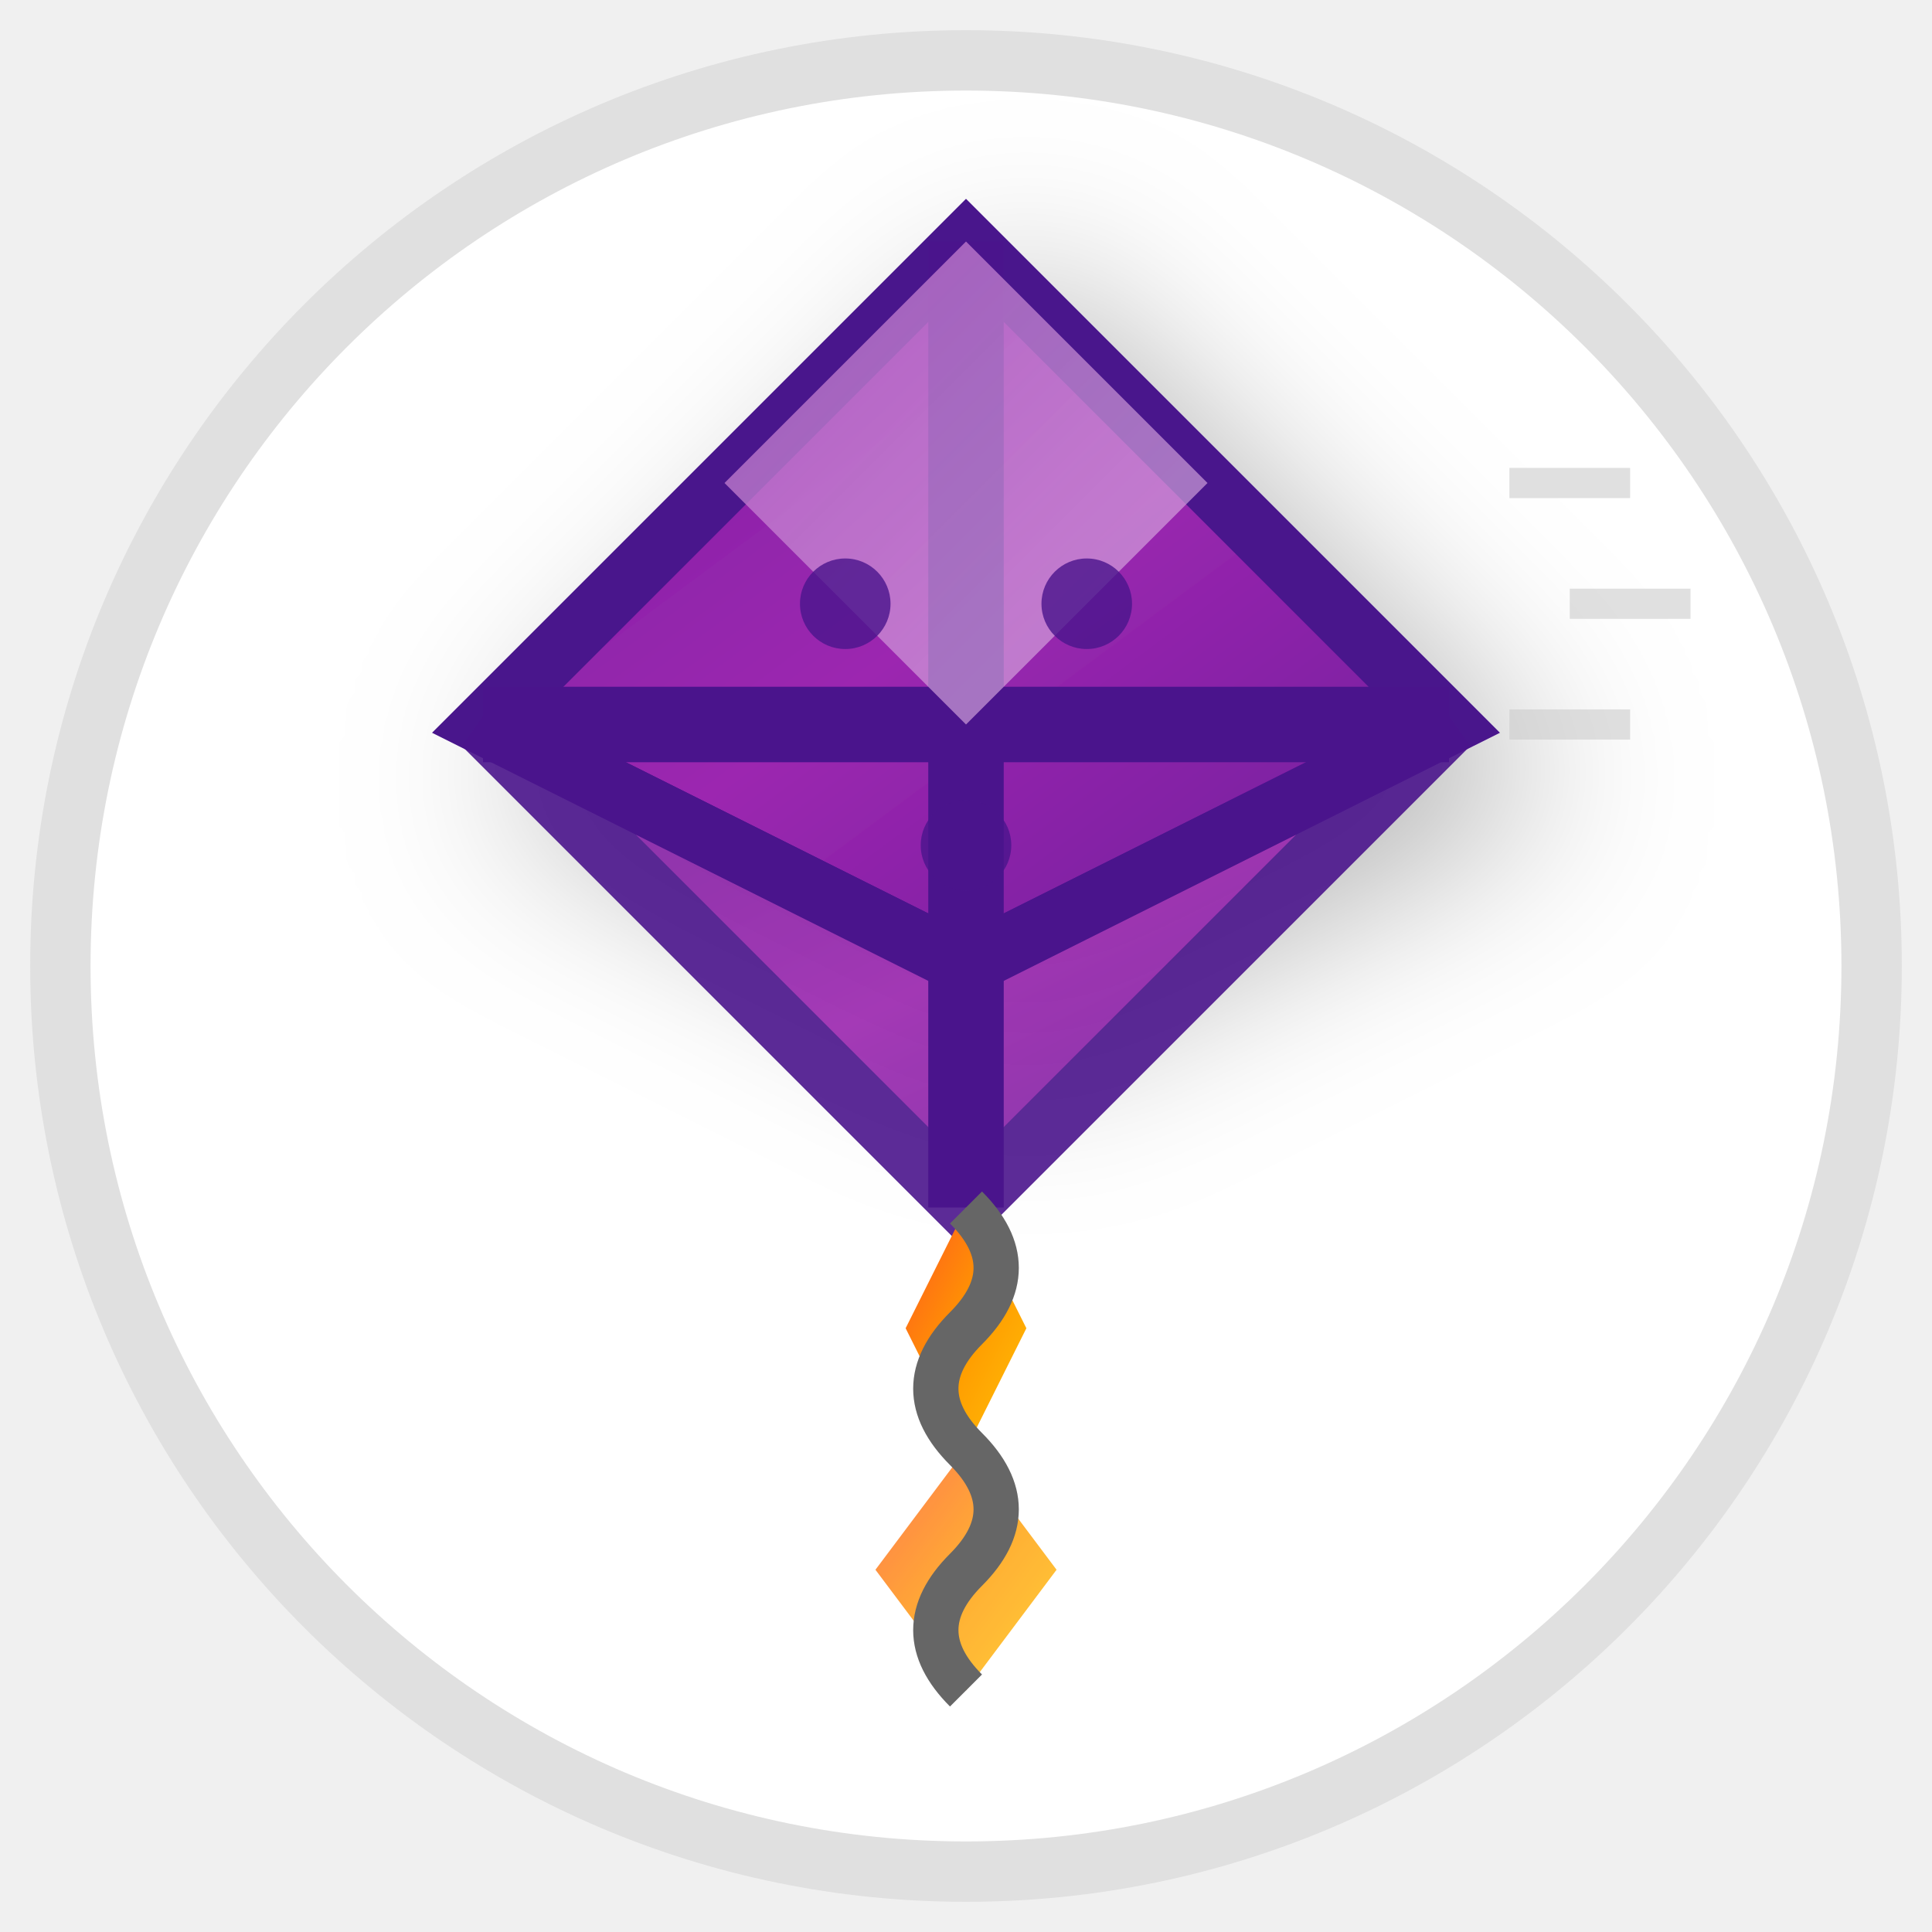
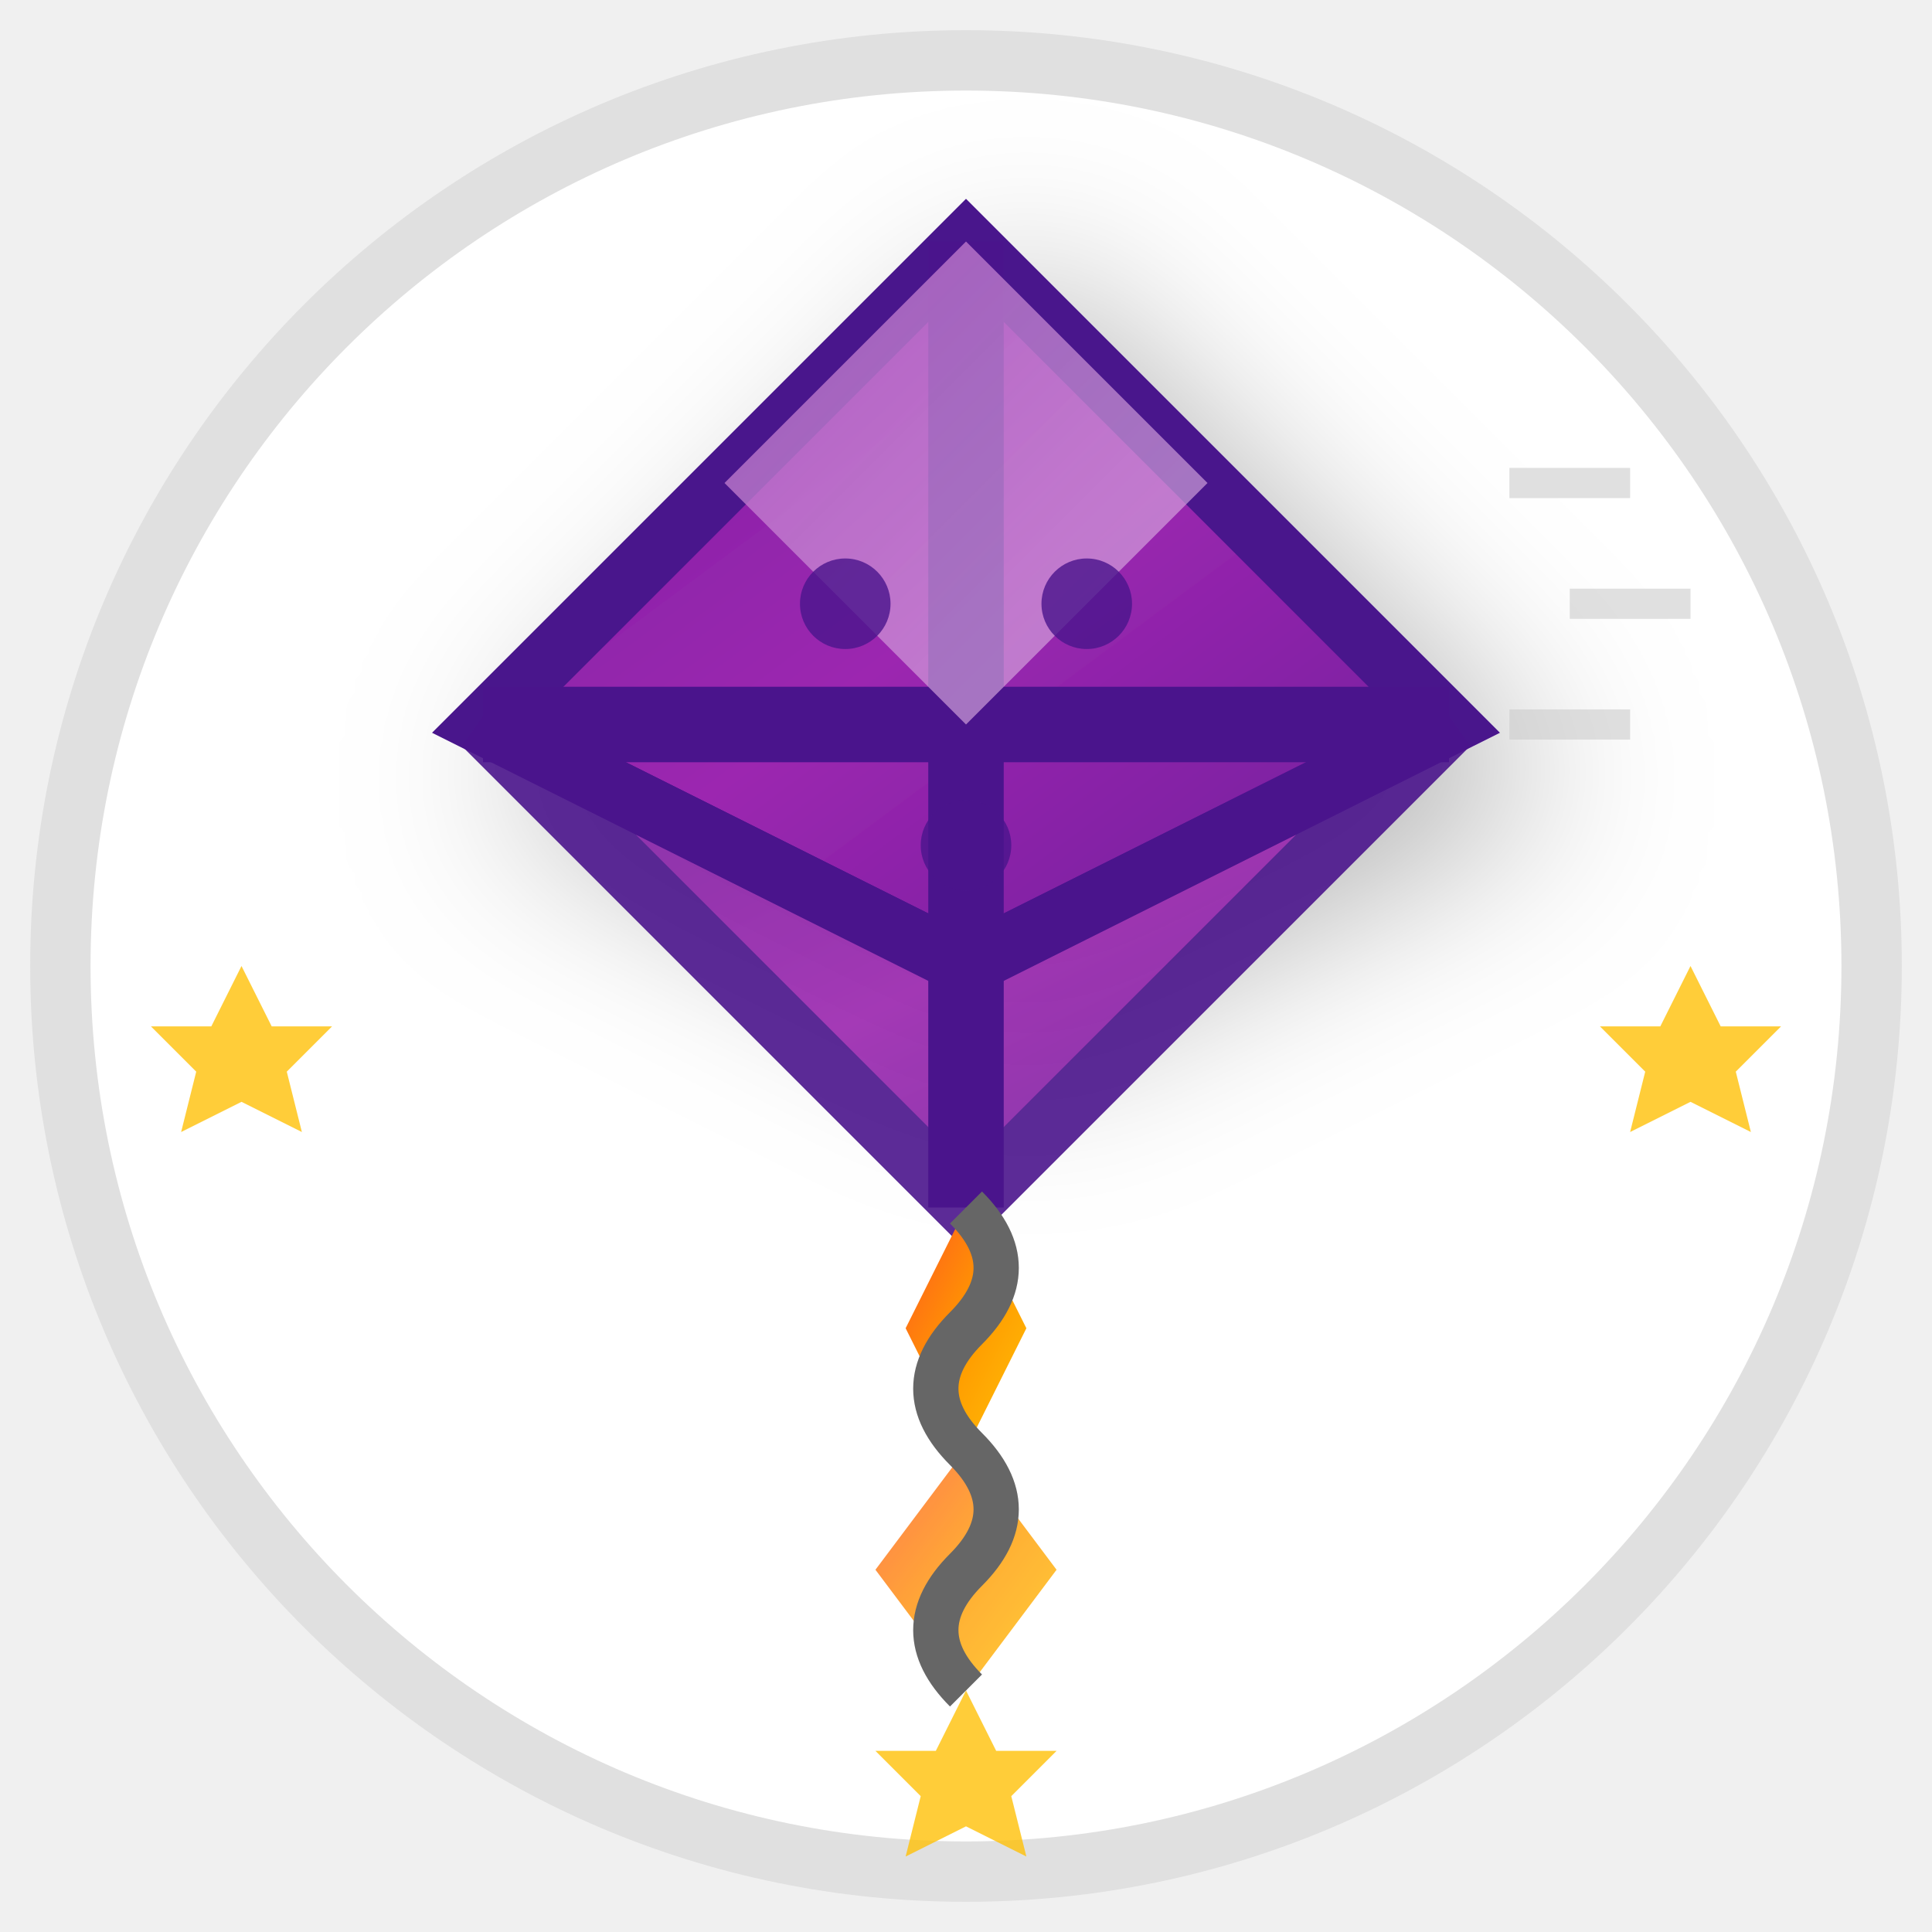
<svg xmlns="http://www.w3.org/2000/svg" viewBox="0 0 64 64" width="64" height="64">
  <defs>
    <linearGradient id="kiteMain" x1="0%" y1="0%" x2="100%" y2="100%">
      <stop offset="0%" style="stop-color:#7b1fa2;stop-opacity:1" />
      <stop offset="50%" style="stop-color:#9c27b0;stop-opacity:1" />
      <stop offset="100%" style="stop-color:#6a1b9a;stop-opacity:1" />
    </linearGradient>
    <linearGradient id="kiteHighlight" x1="0%" y1="0%" x2="100%" y2="100%">
      <stop offset="0%" style="stop-color:#ba68c8;stop-opacity:0.8" />
      <stop offset="100%" style="stop-color:#e1bee7;stop-opacity:0.6" />
    </linearGradient>
    <linearGradient id="kiteTail" x1="0%" y1="0%" x2="100%" y2="100%">
      <stop offset="0%" style="stop-color:#ff5722;stop-opacity:1" />
      <stop offset="50%" style="stop-color:#ff9800;stop-opacity:1" />
      <stop offset="100%" style="stop-color:#ffc107;stop-opacity:1" />
    </linearGradient>
    <filter id="shadow" x="-50%" y="-50%" width="200%" height="200%">
      <feDropShadow dx="2" dy="2" stdDeviation="3" flood-color="#000000" flood-opacity="0.3" />
    </filter>
  </defs>
  <circle cx="32" cy="32" r="30" fill="#ffffff" stroke="#e0e0e0" stroke-width="2" />
+   <g class="decorative-stars">
+     <path d="M32 8 L33 10 L35 10 L33.5 11.5 L34 13.5 L32 12.5 L30 13.5 L30.5 11.5 L29 10 L31 10 Z" fill="#ffc107" opacity="0.8" />
+     <path d="M56 32 L57 34 L59 34 L57.5 35.5 L58 37.5 L56 36.5 L54 37.5 L54.5 35.5 L53 34 L55 34 Z" fill="#ffc107" opacity="0.8" />
+     <path d="M32 56 L33 58 L35 58 L33.5 59.5 L34 61.5 L32 60.5 L30 61.5 L30.5 59.5 L29 58 L31 58 Z" fill="#ffc107" opacity="0.8" />
+     <path d="M8 32 L9 34 L11 34 L9.5 35.5 L10 37.5 L8 36.5 L6 37.5 L6.5 35.5 L5 34 L7 34 Z" fill="#ffc107" opacity="0.8" />
+   </g>
  <path d="M32 8 L48 24 L32 32 L16 24 Z" fill="url(#kiteMain)" stroke="#4a148c" stroke-width="2" filter="url(#shadow)" />
  <path d="M16 24 L32 32 L48 24 L32 40 Z" fill="url(#kiteMain)" stroke="#4a148c" stroke-width="2" opacity="0.9" />
  <line x1="32" y1="8" x2="32" y2="40" stroke="#4a148c" stroke-width="2.5" />
  <line x1="16" y1="24" x2="48" y2="24" stroke="#4a148c" stroke-width="2.5" />
  <path d="M32 8 L40 16 L32 24 L24 16 Z" fill="url(#kiteHighlight)" />
  <path d="M24 24 L32 32 L40 24 L32 32 Z" fill="url(#kiteHighlight)" opacity="0.7" />
  <path d="M32 40 L30 44 L32 48 L34 44 Z" fill="url(#kiteTail)" />
  <path d="M32 48 L29 52 L32 56 L35 52 Z" fill="url(#kiteTail)" opacity="0.8" />
  <path d="M32 40 Q34 42 32 44 Q30 46 32 48 Q34 50 32 52 Q30 54 32 56" stroke="#666666" stroke-width="1.5" fill="none" />
  <circle cx="28" cy="20" r="1.5" fill="#4a148c" opacity="0.8" />
  <circle cx="36" cy="20" r="1.5" fill="#4a148c" opacity="0.8" />
  <circle cx="32" cy="28" r="1.5" fill="#4a148c" opacity="0.8" />
  <path d="M50 16 L54 16" stroke="#cccccc" stroke-width="1" opacity="0.6" />
  <path d="M52 20 L56 20" stroke="#cccccc" stroke-width="1" opacity="0.6" />
  <path d="M50 24 L54 24" stroke="#cccccc" stroke-width="1" opacity="0.6" />
</svg>
